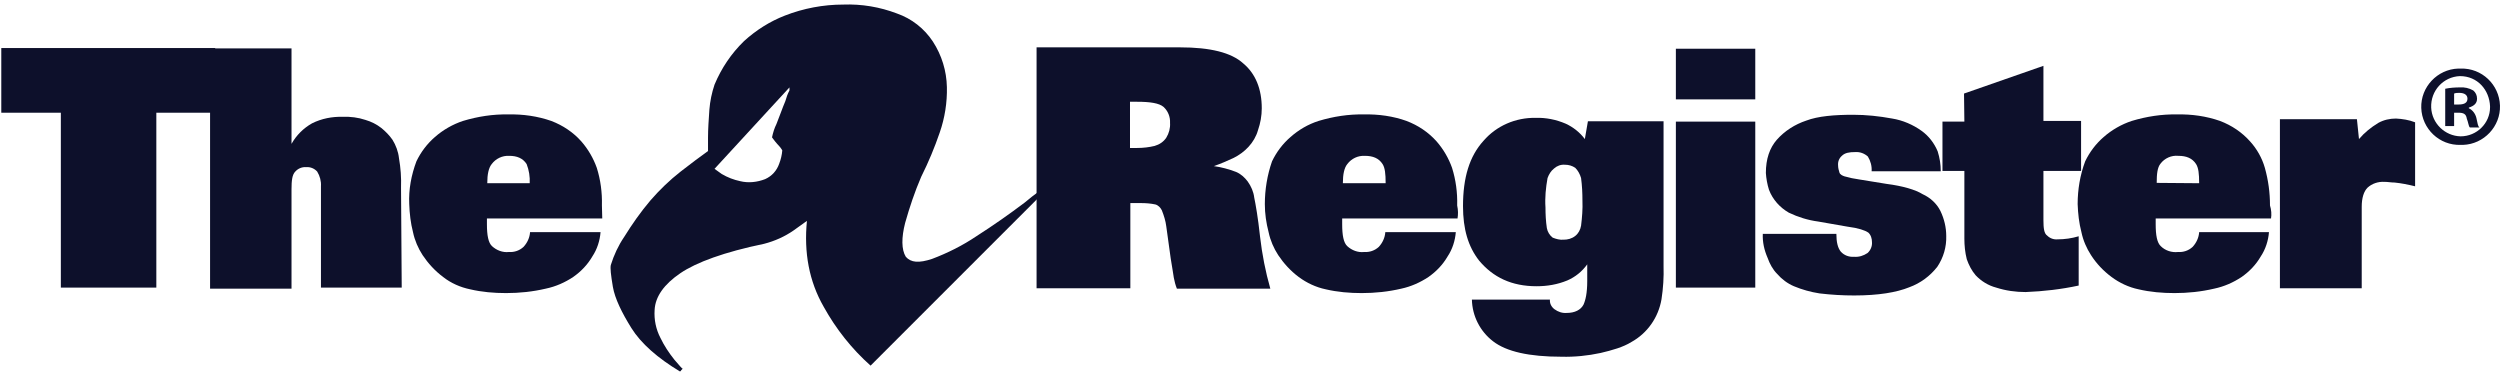
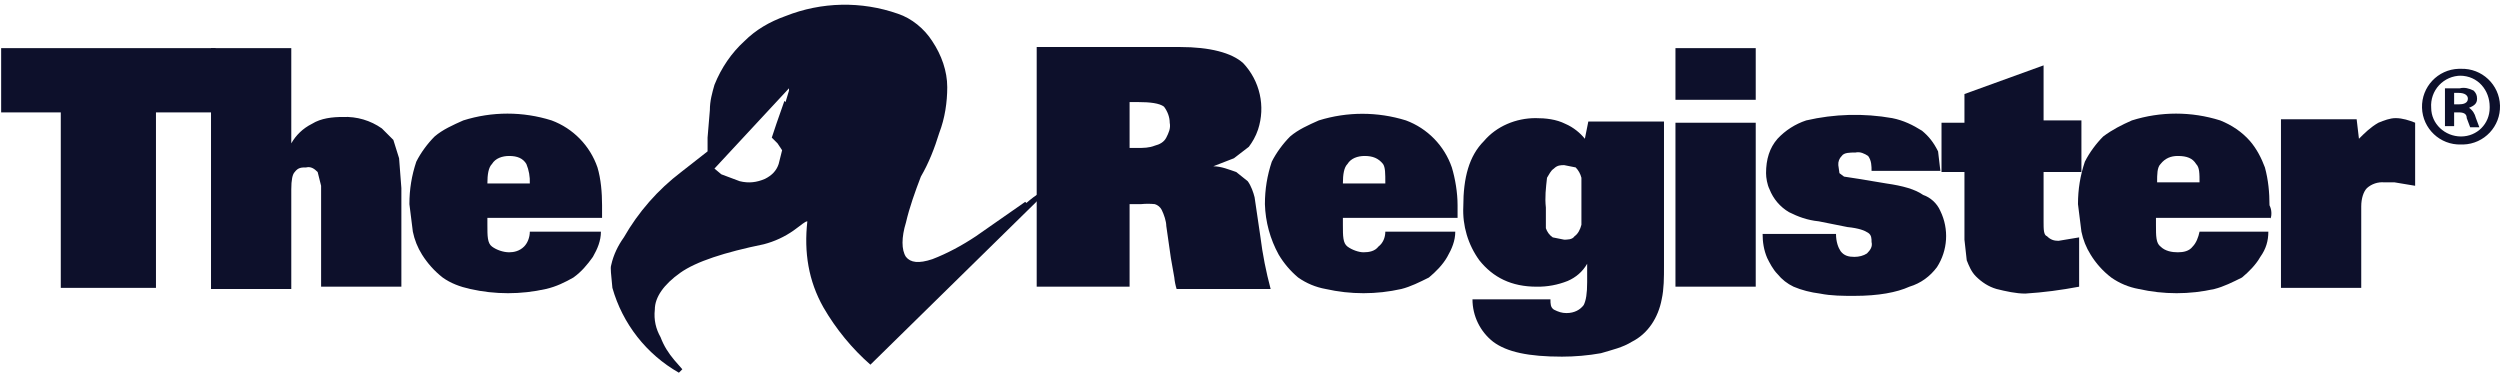
<svg xmlns="http://www.w3.org/2000/svg" viewBox="0 0 218 33" fill="none">
-   <path d="M89.374 17.648C88.031 18.663 86.628 19.648 85.136 20.603C83.942 21.408 82.629 22.065 81.286 22.572C80.122 22.96 79.436 22.901 78.988 22.393C78.6 21.767 78.6 20.722 78.928 19.439C79.317 18.066 79.764 16.723 80.331 15.41C80.958 14.156 81.495 12.873 81.943 11.56C82.39 10.277 82.599 8.934 82.569 7.591C82.54 6.188 82.122 4.816 81.346 3.622C80.6 2.488 79.496 1.622 78.212 1.175C76.72 0.608 75.138 0.339 73.527 0.399C71.796 0.399 70.065 0.727 68.454 1.354C67.141 1.861 65.917 2.637 64.872 3.592C63.768 4.666 62.903 5.95 62.306 7.382C62.067 8.098 61.918 8.815 61.858 9.561C61.799 10.456 61.739 11.232 61.739 12.008V13.172C61.023 13.679 60.277 14.246 59.351 14.962C58.396 15.708 57.531 16.544 56.725 17.469C55.86 18.484 55.114 19.558 54.427 20.662C53.92 21.408 53.532 22.244 53.263 23.109C53.204 23.378 53.263 23.945 53.443 25.019C53.621 26.034 54.218 27.258 55.054 28.601C55.89 29.944 57.352 31.227 59.292 32.391C59.292 32.391 59.351 32.391 59.411 32.271L59.531 32.152C59.471 32.152 59.262 31.883 58.814 31.376C58.337 30.779 57.919 30.152 57.591 29.466C57.203 28.72 57.024 27.884 57.083 27.019C57.143 25.855 57.919 24.781 59.322 23.826C60.724 22.871 63.171 21.975 66.633 21.259C67.558 21.02 68.424 20.632 69.2 20.095C69.916 19.588 70.274 19.319 70.364 19.26C70.095 22.005 70.543 24.512 71.826 26.75C72.9 28.69 74.273 30.421 75.914 31.883L91.88 15.917V15.857C91.015 16.365 90.179 16.962 89.374 17.648ZM68.483 8.815C68.215 9.441 67.976 10.158 67.707 10.814C67.528 11.172 67.409 11.56 67.32 11.978C67.379 12.038 67.499 12.246 67.767 12.545C67.946 12.724 68.096 12.903 68.215 13.112C68.185 13.5 68.096 13.888 67.946 14.276C67.737 14.873 67.32 15.35 66.723 15.619C66.036 15.887 65.26 15.977 64.544 15.798C63.977 15.678 63.44 15.47 62.933 15.171C62.545 14.902 62.306 14.723 62.306 14.723L68.841 7.621V7.889C68.692 8.158 68.573 8.486 68.483 8.815Z" fill="#0D102B" />
-   <path d="M214.566 5.98C216.416 5.92 217.938 7.382 217.998 9.203C218.058 11.023 216.595 12.575 214.775 12.634C214.715 12.634 214.655 12.634 214.566 12.634C212.716 12.694 211.194 11.232 211.134 9.411C211.074 7.591 212.537 6.039 214.357 5.98C214.447 5.98 214.506 5.98 214.566 5.98ZM214.506 6.636C213.044 6.696 211.94 7.919 211.999 9.382C212.059 10.754 213.193 11.859 214.566 11.889C215.969 11.889 217.132 10.754 217.132 9.352C217.132 9.322 217.132 9.292 217.132 9.262C217.073 7.86 216.058 6.636 214.506 6.636ZM213.999 10.993H213.223V7.74C213.641 7.651 214.088 7.621 214.506 7.621C214.894 7.591 215.312 7.681 215.67 7.889C215.879 8.069 215.998 8.307 215.998 8.606C215.998 8.994 215.76 9.232 215.282 9.382V9.441C215.61 9.591 215.849 9.919 215.939 10.277C216.058 10.784 216.058 10.993 216.207 11.113H215.372C215.252 10.993 215.252 10.725 215.103 10.337C215.043 9.949 214.835 9.829 214.387 9.829H213.999V10.993ZM213.999 9.113H214.387C214.835 9.113 215.163 8.994 215.163 8.606C215.163 8.277 214.894 8.098 214.447 8.098C214.297 8.098 214.148 8.098 213.999 8.158V9.113Z" fill="#0D102B" />
-   <path d="M0.113 4.189H18.765V9.829H13.632V25.079H5.306V9.829H0.113V4.189Z" fill="#0D102B" />
-   <path d="M35.03 25.079H27.987V16.245C28.017 15.798 27.897 15.35 27.659 14.962C27.42 14.694 27.062 14.544 26.703 14.574C26.345 14.544 25.987 14.694 25.748 14.962C25.48 15.231 25.42 15.738 25.42 16.514V25.169H18.318V4.219H25.42V12.545C25.838 11.799 26.465 11.172 27.211 10.754C28.046 10.337 28.972 10.158 29.897 10.187C30.553 10.158 31.24 10.247 31.866 10.456C32.374 10.605 32.851 10.844 33.269 11.172C33.627 11.471 33.955 11.799 34.224 12.187C34.522 12.664 34.731 13.231 34.791 13.798C34.94 14.634 35 15.499 34.97 16.365L35.03 25.079Z" fill="#0D102B" />
-   <path d="M52.517 19.051H42.46V19.558C42.46 20.513 42.58 21.17 42.908 21.468C43.296 21.826 43.833 22.035 44.37 21.975C44.848 22.005 45.295 21.856 45.653 21.528C45.982 21.17 46.191 20.722 46.22 20.244H52.368C52.308 20.991 52.07 21.737 51.652 22.363C51.234 23.08 50.667 23.676 49.981 24.154C49.264 24.631 48.459 24.989 47.593 25.169C46.459 25.437 45.295 25.557 44.131 25.557C43.087 25.557 42.013 25.467 40.998 25.228C40.132 25.049 39.327 24.691 38.64 24.154C37.924 23.617 37.327 22.96 36.85 22.244C36.462 21.647 36.163 20.961 36.014 20.244C35.805 19.439 35.716 18.633 35.686 17.797C35.626 16.514 35.865 15.261 36.312 14.067C36.7 13.261 37.238 12.545 37.924 11.948C38.64 11.321 39.476 10.844 40.371 10.546C41.654 10.158 42.997 9.949 44.34 9.978C45.594 9.949 46.877 10.128 48.071 10.546C49.085 10.933 49.981 11.53 50.697 12.336C51.294 13.022 51.741 13.798 52.04 14.634C52.368 15.678 52.517 16.783 52.487 17.917L52.517 19.051ZM46.191 15.977C46.22 15.41 46.131 14.843 45.922 14.306C45.594 13.798 45.086 13.589 44.4 13.589C43.803 13.56 43.236 13.828 42.878 14.306C42.609 14.634 42.49 15.201 42.49 15.977H46.191Z" fill="#0D102B" />
-   <path d="M90.389 4.129H102.893C105.519 4.129 107.369 4.577 108.414 5.532C109.488 6.427 110.026 7.77 110.026 9.441C110.026 10.098 109.906 10.754 109.697 11.351C109.548 11.888 109.25 12.396 108.862 12.813C108.504 13.201 108.056 13.53 107.578 13.768C107.011 14.037 106.444 14.276 105.847 14.485C106.504 14.574 107.161 14.753 107.787 14.992C108.205 15.171 108.533 15.47 108.802 15.828C109.1 16.245 109.309 16.723 109.369 17.23C109.488 17.797 109.697 18.961 109.876 20.632C110.055 22.184 110.354 23.706 110.772 25.169H102.624C102.505 24.87 102.416 24.542 102.356 24.214C102.296 23.885 102.236 23.378 102.087 22.542L101.699 19.737C101.64 19.26 101.49 18.782 101.311 18.334C101.192 18.096 100.983 17.887 100.744 17.827C100.327 17.738 99.909 17.708 99.461 17.708H98.566V25.139H90.389V4.129ZM98.536 12.903H99.163C99.67 12.903 100.207 12.843 100.685 12.724C101.102 12.605 101.461 12.366 101.699 12.008C101.938 11.62 102.057 11.172 102.028 10.725C102.057 10.187 101.849 9.68 101.461 9.322C101.073 8.994 100.297 8.874 99.163 8.874H98.536V12.903Z" fill="#0D102B" />
-   <path d="M127.096 19.051H117.038V19.558C117.038 20.513 117.158 21.17 117.486 21.468C117.874 21.826 118.411 22.035 118.948 21.975C119.426 22.005 119.874 21.856 120.232 21.528C120.56 21.17 120.769 20.722 120.799 20.244H126.946C126.887 20.991 126.648 21.737 126.23 22.363C125.812 23.08 125.245 23.676 124.559 24.154C123.843 24.631 123.037 24.989 122.201 25.169C121.067 25.437 119.903 25.557 118.739 25.557C117.695 25.557 116.621 25.467 115.606 25.228C114.741 25.049 113.935 24.661 113.248 24.154C112.532 23.617 111.935 22.96 111.458 22.244C111.07 21.647 110.771 20.961 110.622 20.244C110.413 19.439 110.294 18.633 110.294 17.797C110.294 16.544 110.503 15.261 110.921 14.067C111.309 13.261 111.846 12.545 112.532 11.948C113.248 11.321 114.054 10.844 114.979 10.546C116.262 10.158 117.605 9.949 118.948 9.978C120.202 9.949 121.485 10.128 122.649 10.546C123.664 10.933 124.559 11.53 125.275 12.336C125.872 13.022 126.32 13.798 126.618 14.634C126.946 15.678 127.096 16.783 127.066 17.917C127.155 18.334 127.155 18.693 127.096 19.051ZM120.828 15.977C120.828 15.141 120.769 14.634 120.56 14.306C120.232 13.798 119.724 13.589 119.008 13.589C118.411 13.56 117.844 13.828 117.486 14.306C117.217 14.634 117.098 15.201 117.098 15.977H120.828Z" fill="#0D102B" />
-   <path d="M138.198 12.127L138.466 10.575H145.062V23.199C145.092 24.154 145.032 25.139 144.883 26.094C144.614 27.675 143.659 29.048 142.257 29.824C141.54 30.272 140.585 30.54 139.571 30.779C138.466 31.018 137.303 31.137 136.169 31.107C133.333 31.107 131.364 30.66 130.2 29.765C129.066 28.899 128.38 27.556 128.35 26.124H135.154C135.124 26.452 135.273 26.75 135.542 26.959C135.87 27.198 136.228 27.317 136.616 27.288C137.332 27.288 137.84 27.019 138.079 26.571C138.258 26.183 138.407 25.557 138.407 24.512V23.05C137.959 23.677 137.362 24.154 136.676 24.452C135.81 24.811 134.915 24.96 133.99 24.96C131.811 24.96 130.2 24.184 128.976 22.721C128.021 21.498 127.574 19.976 127.574 17.976C127.574 15.47 128.141 13.619 129.364 12.276C130.498 10.963 132.17 10.247 133.9 10.277C134.796 10.247 135.691 10.426 136.527 10.784C137.183 11.083 137.78 11.56 138.198 12.127ZM136.348 20.901C136.706 20.901 137.064 20.811 137.362 20.573C137.631 20.364 137.81 20.036 137.87 19.677C137.959 18.961 138.019 18.215 137.989 17.499C137.989 16.842 137.959 16.186 137.87 15.529C137.78 15.201 137.601 14.873 137.362 14.634C137.094 14.455 136.795 14.365 136.467 14.365C136.109 14.336 135.781 14.455 135.512 14.694C135.243 14.903 135.064 15.201 134.945 15.529C134.796 16.365 134.706 17.23 134.766 18.096C134.766 18.693 134.796 19.29 134.885 19.886C134.945 20.215 135.124 20.513 135.393 20.722C135.691 20.841 136.019 20.931 136.348 20.901Z" fill="#0D102B" />
-   <path d="M146.136 8.665V4.249H153.06V8.665H146.136ZM146.136 10.605H153.06V25.079H146.136V10.605Z" fill="#0D102B" />
-   <path d="M153.716 20.394H160.132C160.132 21.11 160.252 21.617 160.52 21.946C160.819 22.274 161.236 22.423 161.684 22.393C162.102 22.423 162.49 22.304 162.848 22.065C163.116 21.826 163.266 21.468 163.236 21.11C163.236 20.811 163.146 20.483 162.908 20.274C162.639 20.095 162.072 19.886 161.117 19.767L158.55 19.319C157.655 19.2 156.79 18.931 155.984 18.544C155.208 18.096 154.581 17.409 154.253 16.544C154.104 16.067 154.014 15.559 153.984 15.082C153.984 13.858 154.313 12.903 154.939 12.187C155.626 11.411 156.521 10.844 157.506 10.516C158.521 10.128 159.953 10.008 161.594 10.008C162.728 10.008 163.863 10.128 164.997 10.337C165.922 10.486 166.817 10.874 167.563 11.411C168.19 11.859 168.667 12.485 168.966 13.201C169.145 13.769 169.234 14.336 169.234 14.932H163.206C163.236 14.485 163.116 14.037 162.878 13.649C162.579 13.381 162.191 13.231 161.774 13.261C161.266 13.261 160.878 13.321 160.61 13.589C160.371 13.798 160.252 14.097 160.281 14.425C160.281 14.634 160.341 14.873 160.401 15.052C160.46 15.231 160.669 15.32 160.848 15.38C161.266 15.499 161.684 15.589 162.132 15.649L164.519 16.037C165.922 16.216 167.026 16.544 167.653 16.932C168.309 17.23 168.876 17.738 169.204 18.394C169.533 19.081 169.712 19.827 169.712 20.573C169.742 21.528 169.473 22.453 168.936 23.259C168.309 24.064 167.474 24.691 166.489 25.049C165.385 25.497 163.803 25.765 161.684 25.765C160.669 25.765 159.684 25.706 158.67 25.586C157.894 25.467 157.148 25.258 156.432 24.96C155.865 24.721 155.357 24.333 154.969 23.885C154.581 23.497 154.313 22.99 154.134 22.483C153.835 21.796 153.686 21.11 153.716 20.394Z" fill="#0D102B" />
-   <path d="M171.263 8.158L178.187 5.741V10.546H181.47V14.903H178.187V19.2C178.187 19.916 178.247 20.364 178.515 20.543C178.754 20.782 179.082 20.901 179.411 20.871C180.037 20.871 180.664 20.782 181.261 20.603V24.9C179.739 25.228 178.187 25.407 176.635 25.467C175.77 25.467 174.904 25.348 174.069 25.079C173.382 24.9 172.756 24.512 172.278 24.005C171.92 23.587 171.681 23.109 171.502 22.602C171.353 22.005 171.293 21.408 171.293 20.811V14.903H169.383V10.605H171.293L171.263 8.158Z" fill="#0D102B" />
-   <path d="M198.033 19.051H187.976V19.558C187.976 20.513 188.095 21.17 188.423 21.468C188.811 21.856 189.378 22.035 189.915 21.975C190.393 22.005 190.84 21.856 191.199 21.528C191.527 21.17 191.736 20.722 191.766 20.244H197.854C197.794 20.991 197.555 21.737 197.137 22.363C196.72 23.08 196.153 23.676 195.466 24.154C194.75 24.631 193.944 24.989 193.079 25.169C191.945 25.437 190.781 25.557 189.617 25.557C188.572 25.557 187.498 25.467 186.483 25.228C185.618 25.049 184.812 24.661 184.126 24.154C183.41 23.617 182.813 22.99 182.335 22.244C181.947 21.647 181.649 20.961 181.5 20.244C181.291 19.439 181.201 18.633 181.171 17.797C181.171 16.544 181.38 15.261 181.828 14.067C182.216 13.261 182.753 12.545 183.439 11.948C184.156 11.321 184.991 10.844 185.887 10.546C187.17 10.158 188.513 9.949 189.856 9.978C191.109 9.949 192.392 10.128 193.586 10.546C194.601 10.933 195.496 11.53 196.212 12.336C196.809 12.993 197.257 13.798 197.495 14.634C197.794 15.708 197.943 16.783 197.943 17.917C198.063 18.305 198.092 18.693 198.033 19.051ZM191.766 15.977C191.766 15.141 191.706 14.634 191.497 14.306C191.169 13.798 190.661 13.589 189.945 13.589C189.348 13.53 188.751 13.798 188.393 14.276C188.125 14.604 188.065 15.171 188.065 15.947L191.766 15.977Z" fill="#0D102B" />
-   <path d="M198.809 10.396H205.524L205.703 12.127C206.18 11.56 206.747 11.113 207.374 10.725C207.852 10.456 208.389 10.337 208.926 10.337C209.493 10.366 210.06 10.456 210.597 10.665V16.245C210 16.096 209.403 15.977 208.807 15.917C208.478 15.917 208.239 15.857 207.911 15.857C207.374 15.828 206.837 16.007 206.449 16.365C206.121 16.693 205.942 17.26 205.942 18.036V25.139H198.809V10.396Z" fill="#0D102B" />
+   <path d="m89.4 17.6-4.3 3c-1.2.8-2.5 1.5-3.8 2-1.2.4-1.9.3-2.3-.2-.4-.6-.4-1.7 0-3 .3-1.3.8-2.7 1.3-4 .7-1.2 1.2-2.5 1.6-3.8.5-1.3.7-2.7.7-4 0-1.4-.5-2.8-1.3-4-.7-1.1-1.8-2-3-2.4a14 14 0 0 0-9.8.2c-1.4.5-2.6 1.2-3.6 2.2-1.1 1-2 2.3-2.6 3.8-.2.7-.4 1.4-.4 2.2l-.2 2.4v1.2L59.4 15a19 19 0 0 0-5 5.7c-.5.7-.9 1.5-1.1 2.4-.1.3 0 .8.1 2a12.4 12.4 0 0 0 5.8 7.4l.2-.2.1-.1-.7-.8c-.5-.6-.9-1.2-1.2-2-.4-.7-.6-1.5-.5-2.4 0-1.1.8-2.2 2.2-3.2 1.4-1 3.9-1.8 7.3-2.5a8 8 0 0 0 2.6-1.2c.7-.5 1-.8 1.2-.8-.3 2.7.1 5.2 1.4 7.5 1.1 1.9 2.5 3.6 4.1 5L92 16c-.9.5-1.7 1-2.5 1.7Zm-21-8.8-.7 2-.4 1.2.5.5.4.6-.3 1.2c-.2.6-.6 1-1.2 1.3-.7.3-1.4.4-2.2.2l-1.6-.6-.6-.5 6.5-7v.2l-.3 1ZM214.6 6a3.3 3.3 0 0 1 .2 6.6h-.2a3.3 3.3 0 0 1-.2-6.6h.2Zm0 .6a2.6 2.6 0 0 0-2.6 2.8c0 1.4 1.2 2.5 2.6 2.5 1.4 0 2.5-1.1 2.5-2.5v-.1c0-1.4-1-2.7-2.6-2.7ZM214 11h-.8V7.7h1.3c.4-.1.8 0 1.2.2.2.2.3.4.3.7 0 .4-.2.6-.7.8.3.2.5.5.6.9l.3.8h-.8l-.3-.8c0-.4-.3-.5-.7-.5h-.4V11Zm0-1.9h.4c.4 0 .8-.1.8-.5 0-.3-.3-.5-.8-.5h-.4v1ZM.1 4.2h18.7v5.6h-5.2v15.3H5.3V9.8H.1V4.2Z" fill="#0D102B" />
+   <path d="M35 25h-7v-8.8l-.3-1.2c-.3-.3-.6-.5-1-.4-.4 0-.7 0-1 .4-.2.2-.3.7-.3 1.5v8.7h-7v-21h7v8.3c.4-.7 1-1.3 1.8-1.7.8-.5 1.8-.6 2.7-.6a5.5 5.5 0 0 1 3.4 1l1 1 .5 1.6.2 2.6V25ZM52.5 19h-10v.6c0 1 0 1.6.4 1.9.4.3 1 .5 1.5.5.4 0 .9-.1 1.3-.5.3-.3.5-.8.5-1.3h6.2c0 .8-.3 1.5-.7 2.2-.5.7-1 1.3-1.7 1.8-.7.4-1.5.8-2.4 1a15 15 0 0 1-6.6 0c-.9-.2-1.7-.5-2.4-1a7.8 7.8 0 0 1-1.8-2 6 6 0 0 1-.8-2l-.3-2.4c0-1.3.2-2.5.6-3.7.4-.8 1-1.6 1.6-2.2.7-.6 1.6-1 2.5-1.4a12.8 12.8 0 0 1 7.7 0 6.7 6.7 0 0 1 4 4.1c.3 1 .4 2.2.4 3.3v1.2Zm-6.3-3a4 4 0 0 0-.3-1.7c-.3-.5-.8-.7-1.5-.7-.6 0-1.2.2-1.5.7-.3.3-.4.9-.4 1.7h3.7ZM90.4 4.1h12.5c2.6 0 4.5.5 5.5 1.4a5.8 5.8 0 0 1 1.3 5.8c-.2.6-.5 1.1-.8 1.5l-1.3 1-1.8.7c.7 0 1.4.3 2 .5l1 .8c.3.4.5 1 .6 1.4l.5 3.4c.2 1.6.5 3.1.9 4.6h-8.2a5 5 0 0 1-.2-1l-.3-1.7-.4-2.8c0-.4-.2-1-.4-1.4a1 1 0 0 0-.6-.5 6 6 0 0 0-1.2 0h-1V25h-8.1v-21Zm8.1 8.8h.7c.5 0 1 0 1.5-.2.4-.1.8-.3 1-.7.2-.4.4-.8.3-1.3 0-.5-.2-1-.5-1.4-.4-.3-1.2-.4-2.3-.4h-.7v4Z" fill="#0D102B" />
+   <path d="M127.1 19h-10v.6c0 1 0 1.6.4 1.9.4.3 1 .5 1.4.5.5 0 1-.1 1.3-.5.4-.3.6-.8.6-1.3h6.1c0 .8-.3 1.5-.7 2.2-.4.7-1 1.3-1.6 1.8-.8.4-1.6.8-2.4 1a15 15 0 0 1-6.6 0 6 6 0 0 1-2.4-1 7.8 7.8 0 0 1-1.7-2 9.7 9.7 0 0 1-1.2-4.4c0-1.3.2-2.5.6-3.7.4-.8 1-1.6 1.6-2.2.7-.6 1.6-1 2.5-1.4a12.8 12.8 0 0 1 7.6 0 6.7 6.7 0 0 1 4 4.1c.3 1 .5 2.2.5 3.3v1.2Zm-6.3-3c0-.9 0-1.4-.2-1.7-.4-.5-.9-.7-1.6-.7-.6 0-1.2.2-1.5.7-.3.3-.4.9-.4 1.7h3.7ZM138.2 12.1l.3-1.5h6.6v12.6c0 1 0 2-.2 2.9-.3 1.6-1.2 3-2.6 3.7-.8.5-1.7.7-2.7 1-1.1.2-2.3.3-3.4.3-2.9 0-4.8-.4-6-1.3a4.7 4.7 0 0 1-1.8-3.7h6.8c0 .4 0 .7.3.9.4.2.7.3 1.1.3.7 0 1.2-.3 1.5-.7.2-.4.3-1 .3-2V23c-.4.7-1 1.2-1.7 1.5a7 7 0 0 1-2.7.5c-2.2 0-3.8-.8-5-2.3a7.4 7.4 0 0 1-1.4-4.7c0-2.5.5-4.4 1.8-5.7 1.1-1.3 2.8-2 4.5-2 .9 0 1.8.1 2.6.5.7.3 1.3.8 1.7 1.3Zm-1.9 8.8c.4 0 .8 0 1-.3.3-.2.5-.6.6-1v-4.1a2 2 0 0 0-.5-.9l-1-.2c-.3 0-.6 0-.9.3-.3.2-.4.5-.6.8-.1.9-.2 1.7-.1 2.6v1.8c.1.3.3.6.6.8l1 .2ZM146.1 8.7V4.2h7v4.5h-7Zm0 2h7V25h-7V10.6ZM153.7 20.4h6.4c0 .7.2 1.2.4 1.5.3.4.7.5 1.2.5.4 0 .8-.1 1.1-.3.3-.3.5-.6.4-1 0-.3 0-.6-.3-.8-.3-.2-.8-.4-1.8-.5l-2.5-.5c-1-.1-1.8-.4-2.6-.8a4 4 0 0 1-1.7-2c-.2-.4-.3-1-.3-1.4 0-1.2.3-2.2 1-3a6 6 0 0 1 2.5-1.6 18.8 18.8 0 0 1 7.5-.2c1 .2 1.8.6 2.6 1.1.6.5 1 1 1.4 1.8l.2 1.7h-6c0-.4 0-.9-.3-1.3-.3-.2-.7-.4-1.1-.3-.5 0-1 0-1.2.3a1 1 0 0 0-.3.8l.1.7.4.3 1.3.2 2.4.4c1.4.2 2.5.5 3.2 1 .6.2 1.2.7 1.5 1.4a5 5 0 0 1-.3 4.9c-.6.8-1.4 1.4-2.4 1.7-1.1.5-2.7.8-4.8.8-1 0-2 0-3-.2-.8-.1-1.6-.3-2.3-.6a4 4 0 0 1-1.4-1.1c-.4-.4-.7-1-.9-1.4-.3-.7-.4-1.4-.4-2.1ZM171.3 8.2l6.9-2.5v4.8h3.3V15h-3.3v4.3c0 .7 0 1.2.3 1.3.3.3.6.4 1 .4l1.8-.3v4.3c-1.6.3-3.1.5-4.7.6-.8 0-1.7-.2-2.5-.4-.7-.2-1.3-.6-1.8-1.1-.4-.4-.6-.9-.8-1.4l-.2-1.8V15h-2v-4.3h2V8.2Z" fill="#0D102B" />
+   <path d="M198 19h-10v.6c0 1 0 1.6.4 1.9.4.4 1 .5 1.5.5s1-.1 1.3-.5c.3-.3.5-.8.6-1.3h6c0 .8-.2 1.5-.7 2.2-.4.7-1 1.3-1.6 1.8-.8.4-1.6.8-2.4 1a15 15 0 0 1-6.6 0 6 6 0 0 1-2.4-1 7.3 7.3 0 0 1-1.8-2 6 6 0 0 1-.8-2l-.3-2.4c0-1.3.2-2.5.6-3.7.4-.8 1-1.6 1.6-2.2.8-.6 1.6-1 2.5-1.4a12.8 12.8 0 0 1 7.7 0c1 .4 1.9 1 2.6 1.8.6.7 1 1.5 1.3 2.3.3 1.1.4 2.2.4 3.3.2.4.2.8.1 1.2Zm-6.2-3c0-.9 0-1.4-.3-1.7-.3-.5-.8-.7-1.6-.7-.6 0-1.1.2-1.5.7-.3.3-.3.9-.3 1.6h3.7ZM198.8 10.4h6.7l.2 1.7c.5-.5 1-1 1.7-1.4.5-.2 1-.4 1.5-.4.6 0 1.2.2 1.7.4v5.5l-1.8-.3h-.9a2 2 0 0 0-1.5.5c-.3.3-.5.9-.5 1.6v7.1h-7V10.4Z" fill="#0D102B" />
</svg>
